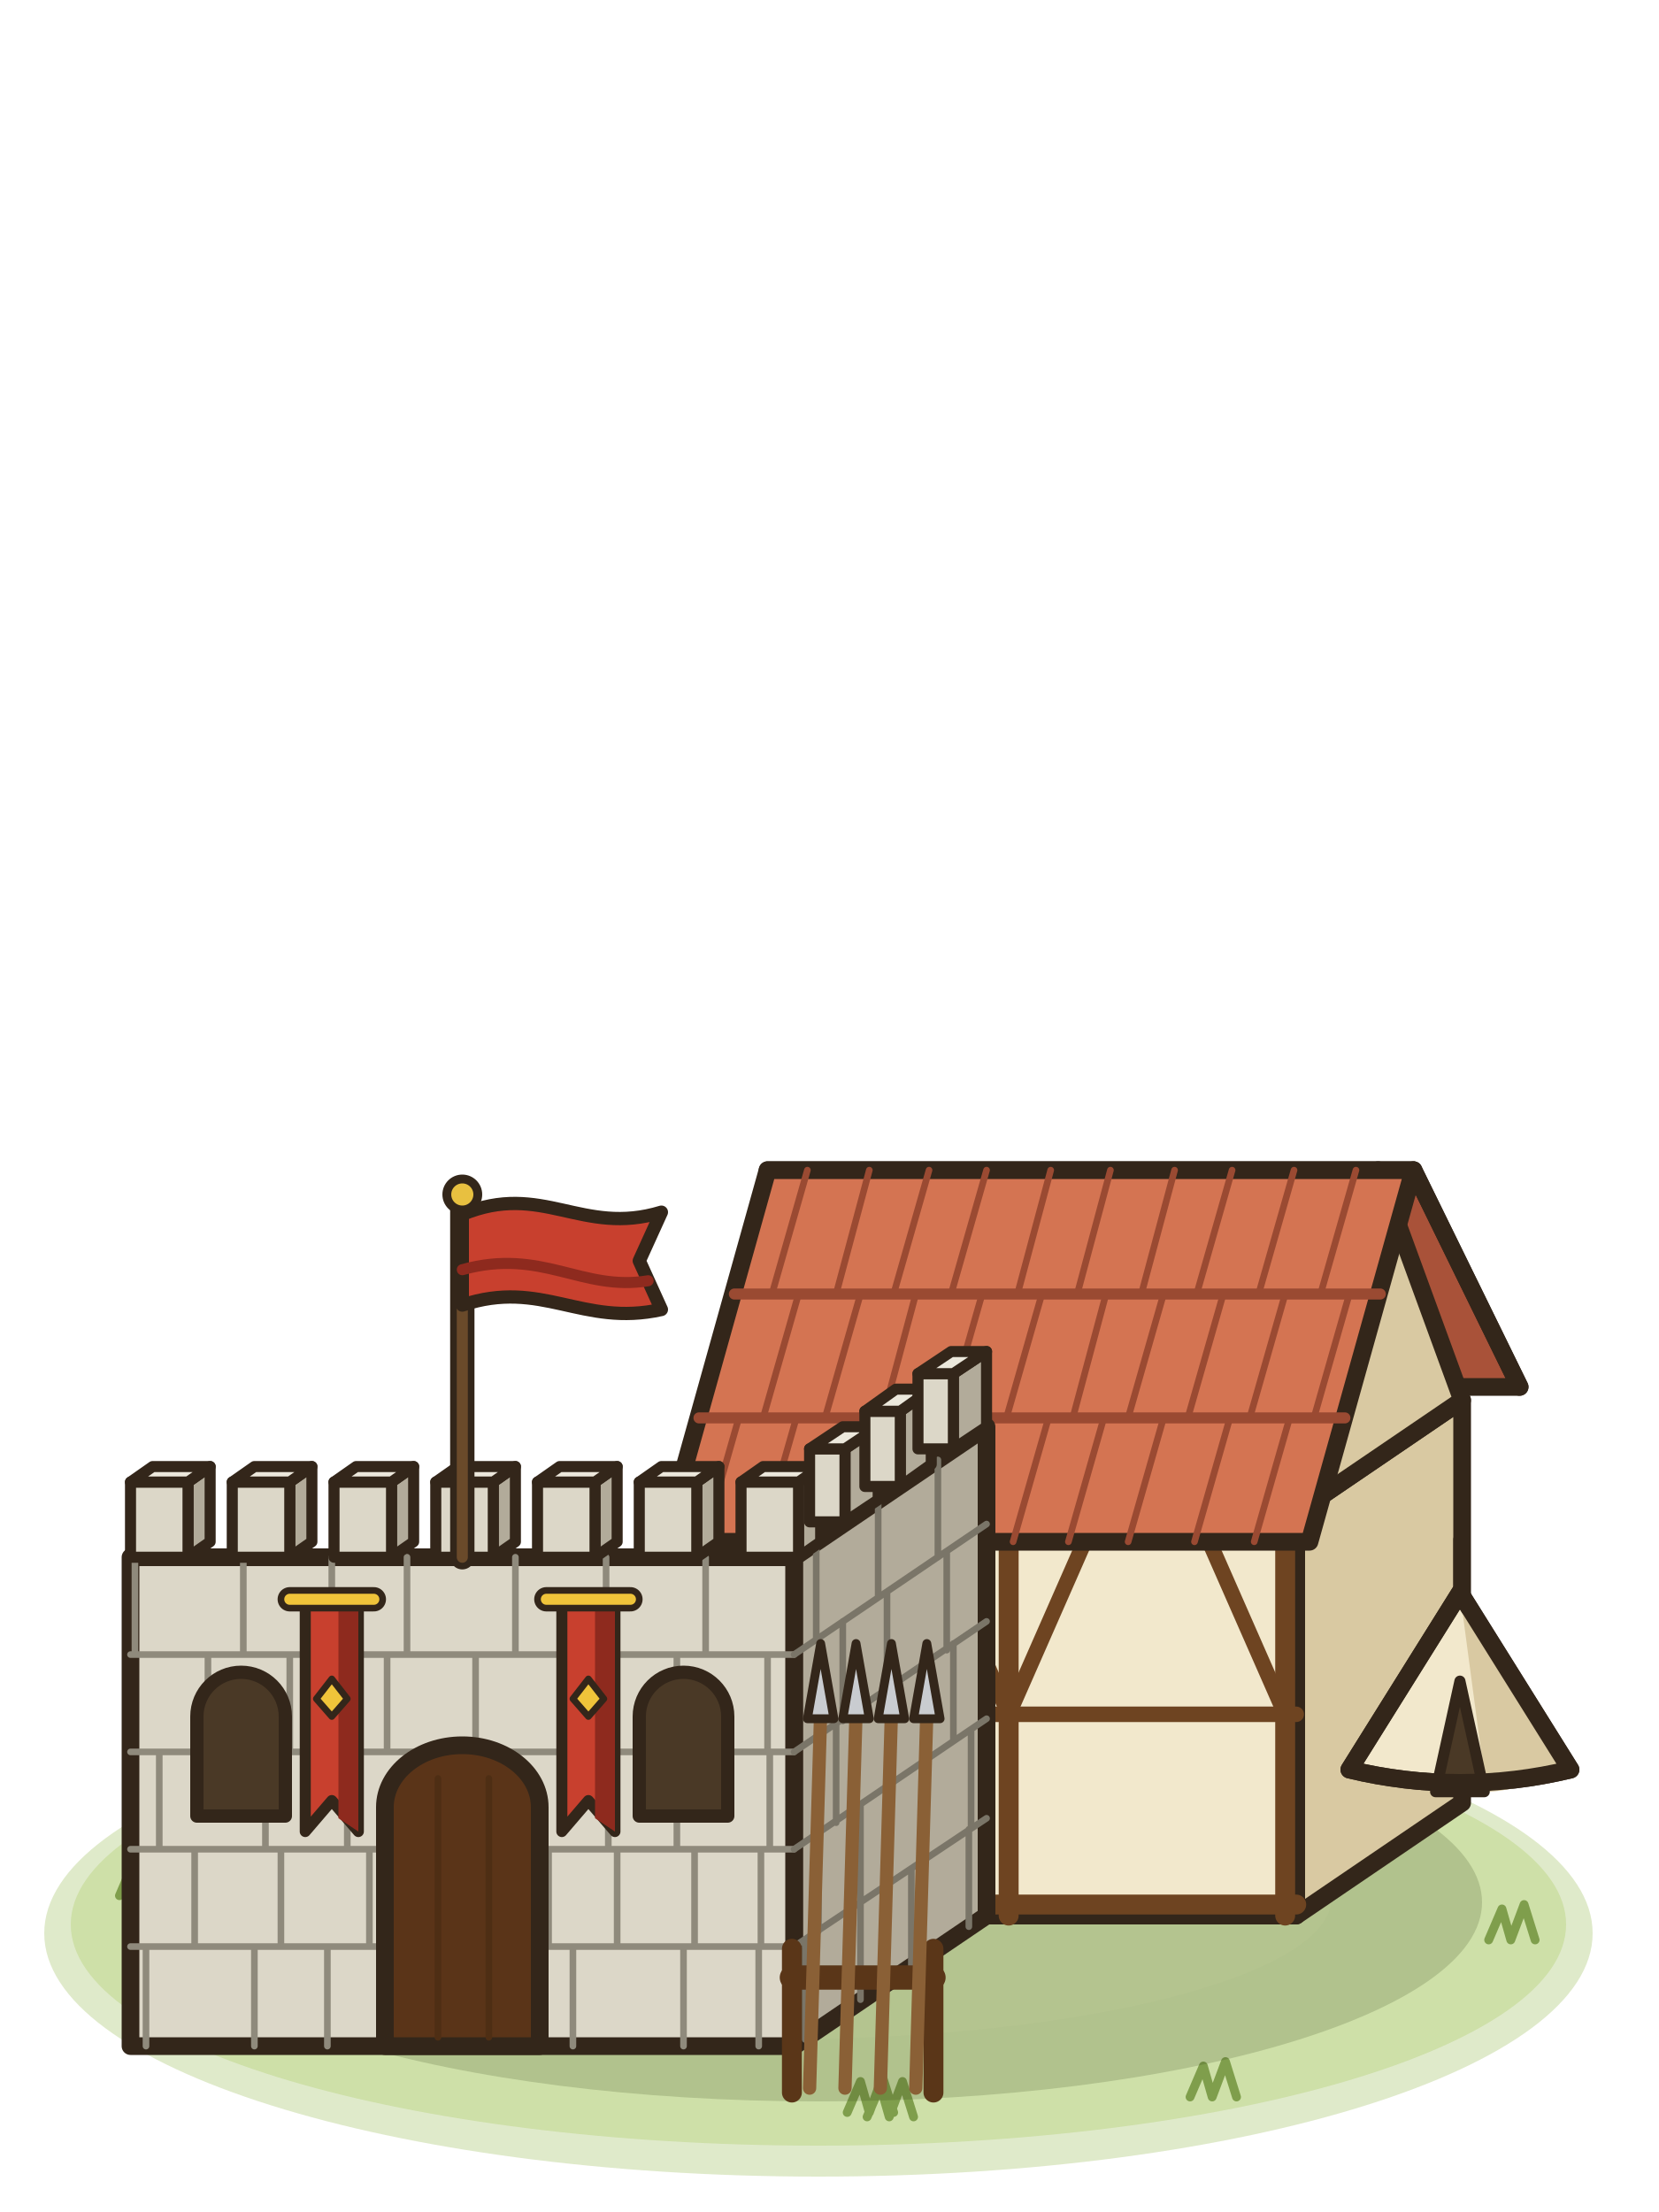
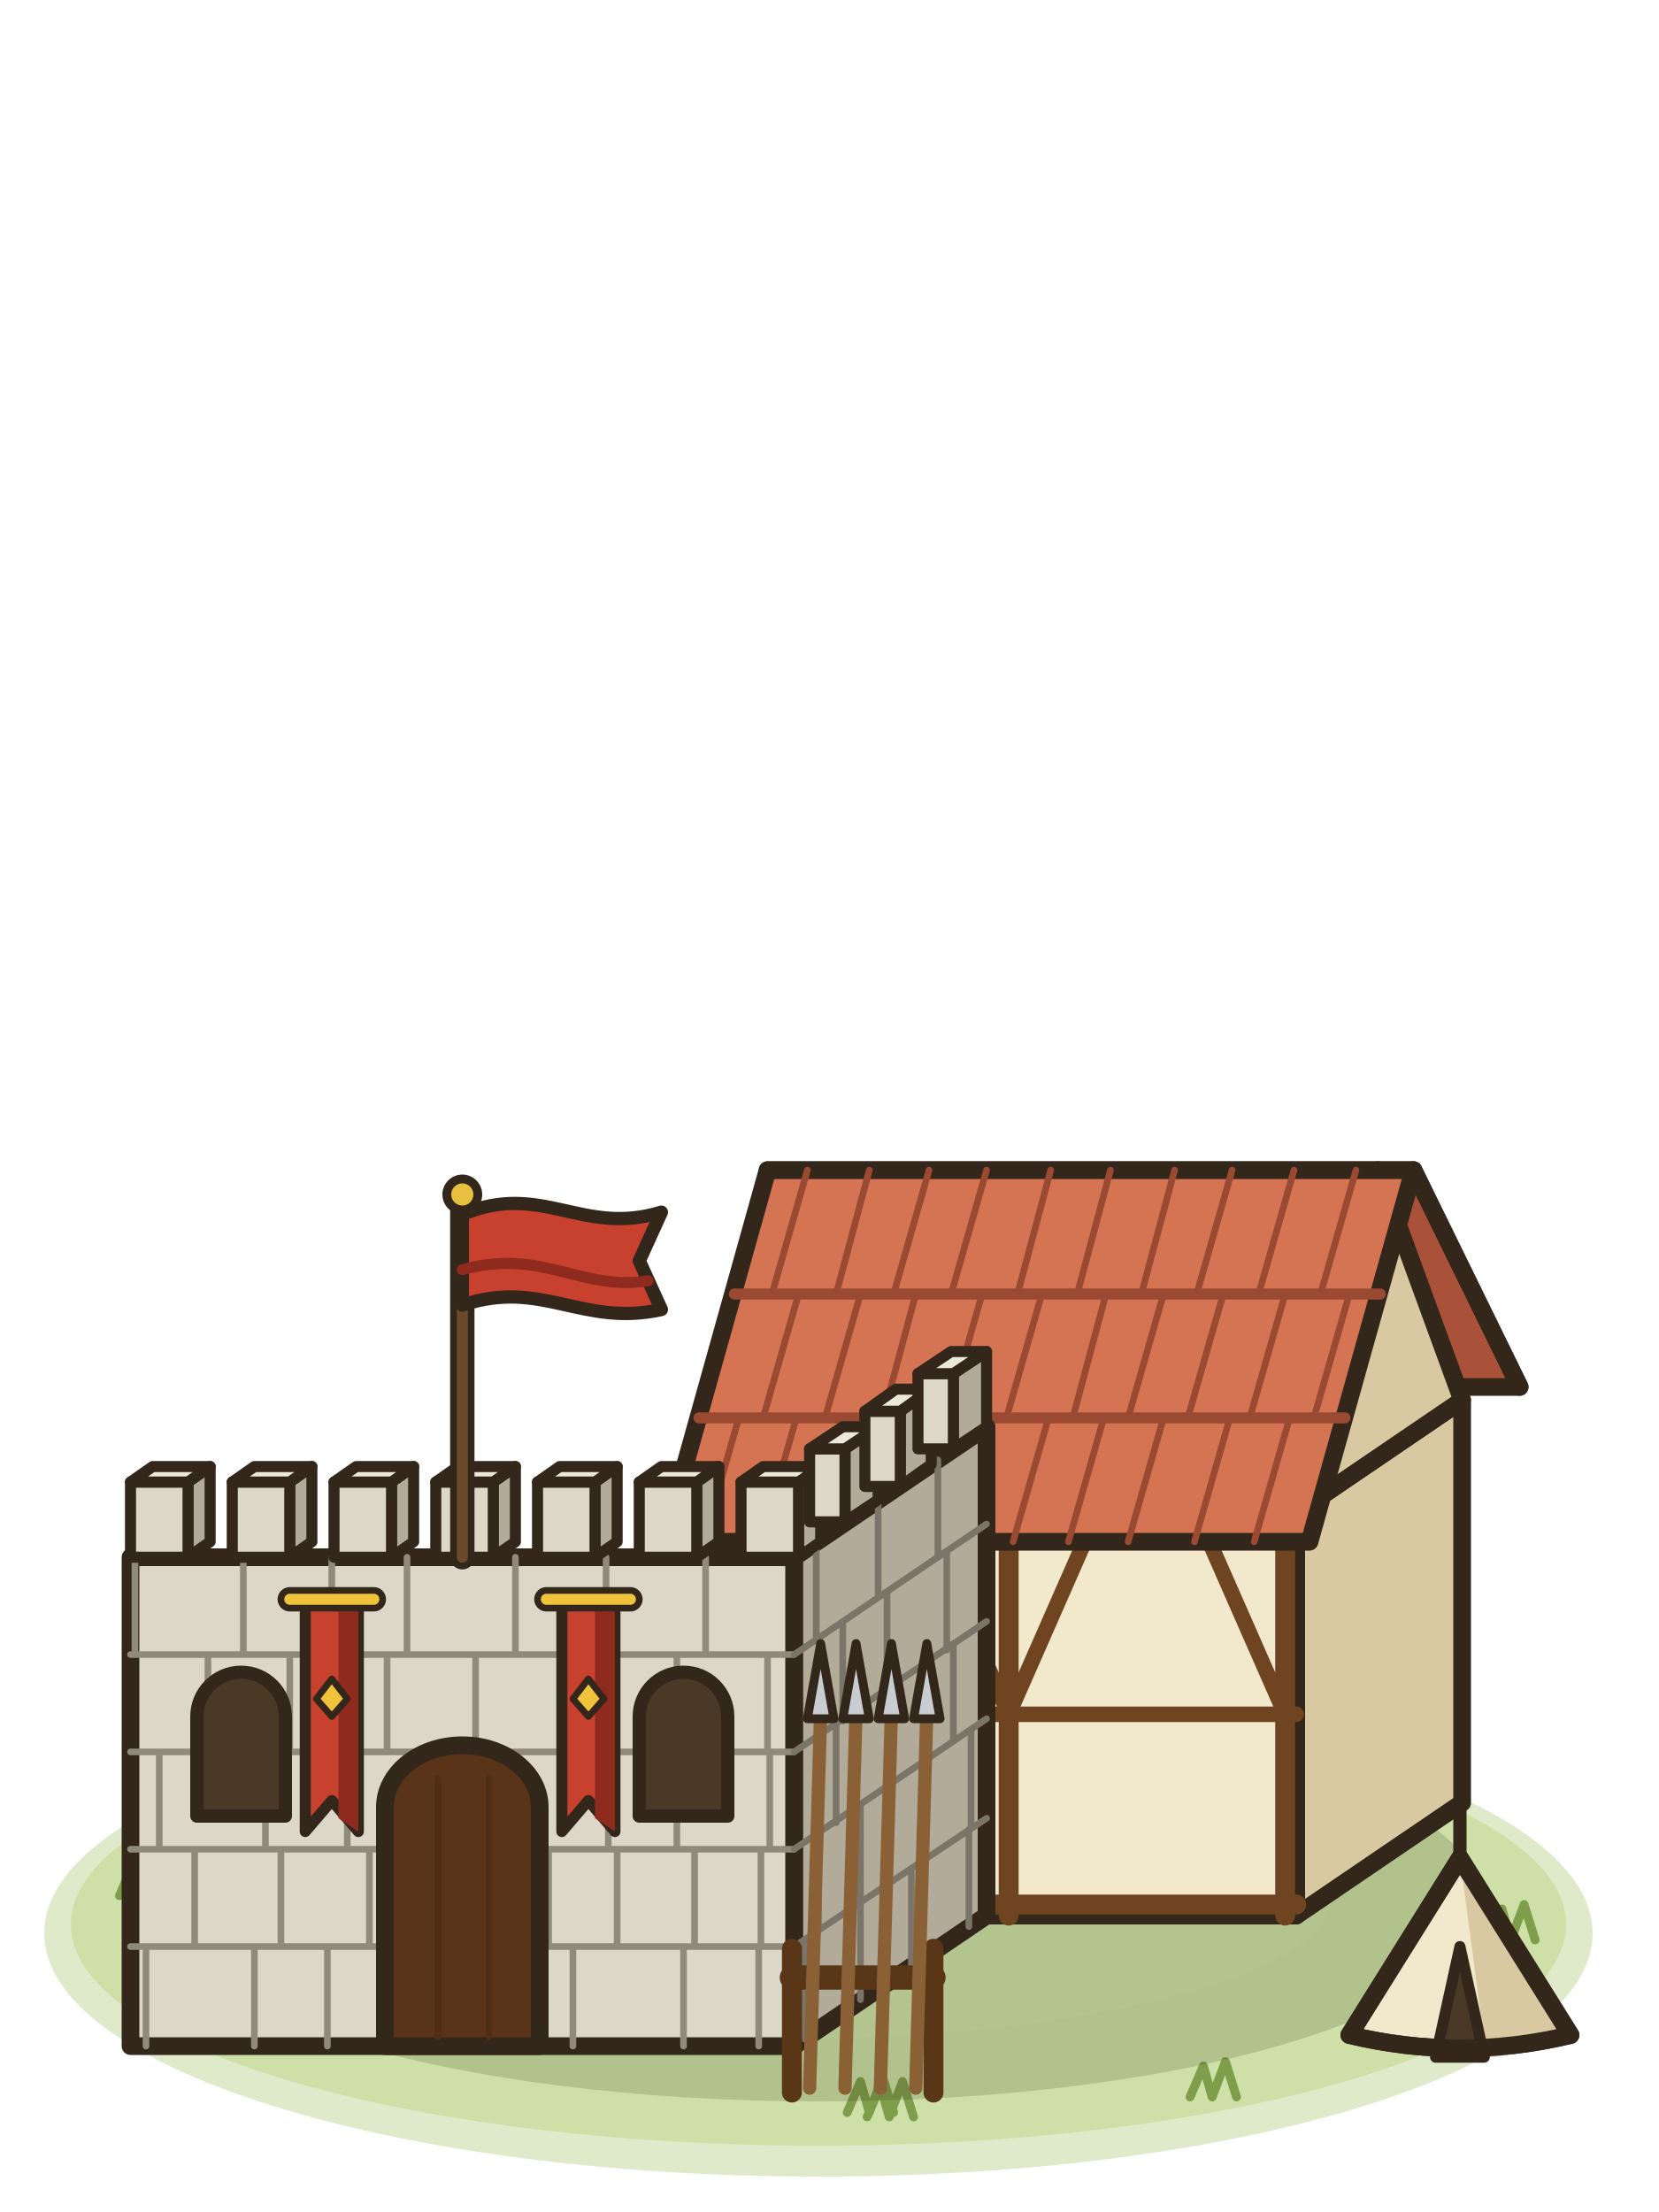
<svg xmlns="http://www.w3.org/2000/svg" viewBox="0 0 75 100">
  <g stroke="#33261a" stroke-width=".8" stroke-linejoin="round" stroke-linecap="round">
    <ellipse cx="37" cy="87.4" rx="35" ry="11" fill="#b9d08a" stroke="none" opacity=".45" />
    <ellipse cx="37" cy="87" rx="33.8" ry="10" fill="#c8dc9c" stroke="none" opacity=".75" />
    <ellipse cx="35" cy="85.8" rx="25.2" ry="6.4" fill="#d4e4ac" stroke="none" opacity=".7" />
    <path d="M38.3,95.5l.6-1.4,.4,1.4,.6-1.6,.5,1.6m-28.5-13.3l.6-1.4,.4,1.4,.6-1.6,.5,1.6m53.3,5.5l.6-1.4,.4,1.4,.6-1.6,.5,1.6m-30.2,8l.6-1.4,.4,1.4,.6-1.6,.5,1.6m10-16.5l.6-1.4,.4,1.4,.6-1.6,.5,1.6m.4,15.6l.6-1.4,.4,1.4,.6-1.6,.5,1.6m-50.5-9.1l.6-1.4,.4,1.4,.6-1.6,.5,1.6" fill="none" stroke="#7f9e4c" stroke-width=".4" />
    <ellipse cx="37" cy="86" rx="30" ry="9" fill="#2a3a10" stroke="none" opacity=".18" />
    <path d="M58.6,86.6l7.5-5.1,0-18.2-7.5,5.1Z" fill="#d9c9a2" />
    <path d="M32.6,86.6l26,0,0-18.2-26,0Z" fill="#f2e8cc" />
    <path d="M32.6,68.4l26,0m-26,17.7l26,0" fill="none" stroke="#6e4421" stroke-width=".9" />
    <path d="M32.6,77.5l26,0" fill="none" stroke="#6e4421" stroke-width=".7" />
    <path d="M33.1,86.6l0-18.2m12.5,18.2l0-18.2m12.5,18.2l0-18.2" fill="none" stroke="#6e4421" stroke-width=".9" />
    <path d="M33.1,77.5l4-9.1m8.5,9.1l-4-9.1m4,9.1l4-9.1m8.5,9.1l-4-9.1" fill="none" stroke="#6e4421" stroke-width=".7" />
    <path d="M34.7,52.9l29.2,0,4.8,9.8-29.2,0Z" fill="#a95239" />
    <path d="M58.6,68.4l7.5-5.1-3.8-10.4Z" fill="#d9c9a2" />
    <path d="M30,69.7l29.2,0,4.7-16.8-29.2,0Z" fill="#d47452" />
    <path d="M31.6,64.1l29.2,0m-27.6-5.6l29.2,0" fill="none" stroke="#9a4a32" stroke-width=".5" />
    <path d="M31.8,69.7l1.6-5.6m1,5.6l1.6-5.6m1.4,5.6l1.6-5.6m1.1,5.6l1.6-5.6m1.4,5.6l1.5-5.6m1.2,5.6l1.6-5.6m.9,5.6l1.6-5.6m1.1,5.6l1.6-5.6m1.4,5.6l1.6-5.6m1.1,5.6l1.6-5.6m-23.8,0l1.6-5.6m1.2,5.6l1.6-5.6m1,5.6l1.5-5.6m1.4,5.6l1.6-5.6m1.1,5.6l1.6-5.6m1.4,5.6l1.5-5.6m1,5.6l1.6-5.6m1.1,5.6l1.6-5.6m1.2,5.6l1.6-5.6m1.3,5.6l1.6-5.6m-26.1,0l1.6-5.6m1.3,5.6l1.5-5.6m1.1,5.6l1.6-5.6m1,5.6l1.6-5.6m1.4,5.6l1.5-5.6m1.2,5.6l1.5-5.6m1.4,5.6l1.5-5.6m1,5.6l1.6-5.6m1.2,5.6l1.6-5.6m1.2,5.6l1.6-5.6" fill="none" stroke="#9a4a32" stroke-width=".3" />
    <path d="M68.7,62.7l-4.8-9.8" fill="none" stroke-width=".8" />
-     <path d="M61,80L66,72L71,80Q66,81.2 61,80Z" fill="#f2e8cc" />
-     <path d="M66,72L71,80Q68.5,81 67.2,81Z" fill="#d9c9a2" stroke="none" />
-     <path d="M64.9,81l1.1-5,1.1,5Z" fill="#4a3926" stroke-width=".5" />
-     <path d="M61,80L66,72L71,80Q66,81.2 61,80Z" fill="none" />
-     <path d="M66,72l0-2.4" fill="none" stroke-width=".6" />
+     <path d="M61,92L66,84L71,92Q66,93.2 61,92Z" fill="#f2e8cc" />
+     <path d="M66,84L71,92Q68.5,93 67.2,93Z" fill="#d9c9a2" stroke="none" />
+     <path d="M64.9,93l1.1-5,1.1,5Z" fill="#4a3926" stroke-width=".5" />
+     <path d="M61,92L66,84L71,92Q66,93.2 61,92Z" fill="none" />
+     <path d="M66,84l0-2.4" fill="none" stroke-width=".6" />
    <path d="M35.9,92.5l8.7-5.9,0-22.1-8.7,5.9Z" fill="#b2ab9a" />
    <path d="M5.9,92.5l30,0,0-22.1-30,0Z" fill="#dcd7c8" />
    <path d="M5.9,88l30,0m-29.3,4.5l0-4.5m4.9,4.5l0-4.5m3.3,4.5l0-4.5m4.4,4.5l0-4.5m3.2,4.5l0-4.5m3.5,4.5l0-4.5m5,4.5l0-4.5m3.4,4.5l0-4.5m-28.4-4.4l30,0m-27.1,4.4l0-4.4m3.9,4.4l0-4.4m4,4.4l0-4.4m3.4,4.4l0-4.4m4.7,4.4l0-4.4m3.1,4.4l0-4.4m3.5,4.4l0-4.4m3,4.4l0-4.4m-28.5-4.4l30,0m-28.7,4.4l0-4.4m4.8,4.4l0-4.4m3.7,4.4l0-4.4m3.3,4.4l0-4.4m3.5,4.4l0-4.4m5,4.4l0-4.4m3.1,4.4l0-4.4m4.2,4.4l0-4.4m-28.9-4.4l30,0m-26.5,4.4l0-4.4m3.7,4.4l0-4.4m4.4,4.4l0-4.4m4,4.4l0-4.4m4.3,4.4l0-4.4m4.8,4.4l0-4.4m4.1,4.4l0-4.4m-28.6,0l0-4.4m4.9,4.4l0-4.4m4,4.4l0-4.4m3.4,4.4l0-4.4m4.9,4.4l0-4.4m4.1,4.4l0-4.4m4.5,4.4l0-4.4" fill="none" stroke="#8f8a7c" stroke-width=".3" />
    <path d="M35.9,88l8.7-5.8m-8.2,10l0-4.5m2.5,2.7l0-4.4m2.3,2.9l0-4.4m2.6,2.6l0-4.4m-7.9,.9l8.7-5.9m-7.6,9.6l0-4.4m1.9,3.2l0-4.5m2.9,2.5l0-4.4m2.1,2.9l0-4.4m-8,1l8.7-5.9m-6.8,9.1l0-4.5m2.4,2.8l0-4.4m2.9,2.4l0-4.4m-7.2,.5l8.7-5.9m-6.5,8.9l0-4.5m2,3.1l0-4.4m2.7,2.6l0-4.4m-5.9,3.9l0-4.4m2.8,2.5l0-4.4m2.7,2.6l0-4.4" fill="none" stroke="#7a7568" stroke-width=".3" />
    <path d="M17.4,92.5V81.7A3.5,2.8 0 0 1 24.4,81.7V92.5Z" fill="#5a3418" />
    <path d="M19.8,92.1l0-11.7m2.3,11.7l0-11.7" fill="none" stroke="#4e2e14" stroke-width=".3" />
    <path d="M8.9,82.1V77.6A2,2 0 0 1 12.9,77.6V82.1Z" fill="#4a3926" stroke-width=".6" />
    <path d="M28.9,82.1V77.6A2,2 0 0 1 32.9,77.6V82.1Z" fill="#4a3926" stroke-width=".6" />
    <path d="M13.8,72.4l2.4,0,0,10.4-1.2-1.4-1.2,1.4Z" fill="#c8402e" stroke-width=".5" />
    <path d="M15.3,72.4l.9,0,0,10.4-.9-.6Z" fill="#8e2a1e" stroke="none" />
    <path d="M15,75.9l.7,.9-.7,.8-.7-.8Z" fill="#f0c43a" stroke-width=".3" />
    <path d="M13.1,72.3l3.8,0" fill="none" stroke="#33261a" stroke-width="1.1" />
    <path d="M13.1,72.3l3.8,0" fill="none" stroke="#f0c43a" stroke-width=".5" />
    <path d="M25.4,72.4l2.4,0,0,10.4-1.2-1.4-1.2,1.4Z" fill="#c8402e" stroke-width=".5" />
    <path d="M26.9,72.4l.9,0,0,10.4-.9-.6Z" fill="#8e2a1e" stroke="none" />
    <path d="M26.6,75.9l.7,.9-.7,.8-.7-.8Z" fill="#f0c43a" stroke-width=".3" />
    <path d="M24.7,72.3l3.8,0" fill="none" stroke="#33261a" stroke-width="1.1" />
    <path d="M24.7,72.3l3.8,0" fill="none" stroke="#f0c43a" stroke-width=".5" />
    <path d="M8.5,70.4l1-.7,0-3.4-1,.7Z" fill="#b2ab9a" stroke-width=".5" />
    <path d="M5.9,70.4l2.6,0,0-3.4-2.6,0Z" fill="#dcd7c8" stroke-width=".5" />
    <path d="M5.9,67l2.6,0,1-.7-2.6,0Z" fill="#ece8dc" stroke-width=".5" />
    <path d="M13.1,70.4l1-.7,0-3.4-1,.7Z" fill="#b2ab9a" stroke-width=".5" />
    <path d="M10.5,70.4l2.6,0,0-3.4-2.6,0Z" fill="#dcd7c8" stroke-width=".5" />
    <path d="M10.5,67l2.6,0,1-.7-2.6,0Z" fill="#ece8dc" stroke-width=".5" />
    <path d="M17.7,70.4l1-.7,0-3.4-1,.7Z" fill="#b2ab9a" stroke-width=".5" />
    <path d="M15.1,70.4l2.6,0,0-3.4-2.6,0Z" fill="#dcd7c8" stroke-width=".5" />
    <path d="M15.1,67l2.6,0,1-.7-2.6,0Z" fill="#ece8dc" stroke-width=".5" />
    <path d="M22.3,70.4l1-.7,0-3.4-1,.7Z" fill="#b2ab9a" stroke-width=".5" />
    <path d="M19.7,70.4l2.6,0,0-3.4-2.6,0Z" fill="#dcd7c8" stroke-width=".5" />
    <path d="M19.7,67l2.6,0,1-.7-2.6,0Z" fill="#ece8dc" stroke-width=".5" />
    <path d="M26.9,70.4l1-.7,0-3.4-1,.7Z" fill="#b2ab9a" stroke-width=".5" />
    <path d="M24.3,70.4l2.6,0,0-3.4-2.6,0Z" fill="#dcd7c8" stroke-width=".5" />
    <path d="M24.3,67l2.6,0,1-.7-2.6,0Z" fill="#ece8dc" stroke-width=".5" />
    <path d="M31.5,70.4l1-.7,0-3.4-1,.7Z" fill="#b2ab9a" stroke-width=".5" />
    <path d="M28.9,70.4l2.6,0,0-3.4-2.6,0Z" fill="#dcd7c8" stroke-width=".5" />
    <path d="M28.9,67l2.6,0,1-.7-2.6,0Z" fill="#ece8dc" stroke-width=".5" />
    <path d="M36.1,70.4l1-.7,0-3.4-1,.7Z" fill="#b2ab9a" stroke-width=".5" />
    <path d="M33.5,70.4l2.6,0,0-3.4-2.6,0Z" fill="#dcd7c8" stroke-width=".5" />
    <path d="M33.5,67l2.6,0,1-.7-2.6,0Z" fill="#ece8dc" stroke-width=".5" />
    <path d="M38.2,68.8l1.5-1,0-3.3-1.5,1Z" fill="#b2ab9a" stroke-width=".5" />
    <path d="M36.6,68.8l1.6,0,0-3.3-1.6,0Z" fill="#dcd7c8" stroke-width=".5" />
    <path d="M36.6,65.5l1.6,0,1.5-1-1.6,0Z" fill="#ece8dc" stroke-width=".5" />
    <path d="M40.7,67.2l1.4-1,0-3.4-1.4,1Z" fill="#b2ab9a" stroke-width=".5" />
    <path d="M39.1,67.2l1.6,0,0-3.4-1.6,0Z" fill="#dcd7c8" stroke-width=".5" />
    <path d="M39.1,63.8l1.6,0,1.4-1-1.6,0Z" fill="#ece8dc" stroke-width=".5" />
    <path d="M43.1,65.5l1.5-1,0-3.4-1.5,1Z" fill="#b2ab9a" stroke-width=".5" />
    <path d="M41.5,65.5l1.6,0,0-3.4-1.6,0Z" fill="#dcd7c8" stroke-width=".5" />
    <path d="M41.5,62.1l1.6,0,1.5-1-1.6,0Z" fill="#ece8dc" stroke-width=".5" />
    <path d="M20.9,70.4l0-16" fill="none" stroke="#33261a" stroke-width="1.1" />
    <path d="M20.9,70.4l0-16" fill="none" stroke="#6a4a2a" stroke-width=".5" />
    <path d="M20.9,54.9C24.5,53.4 26.3,55.9 29.9,54.8L28.9,57L29.9,59.2C26.3,60 24.5,57.8 20.9,59Z" fill="#c8402e" stroke-width=".6" />
    <path d="M20.9,57.4C24.5,56.4 26.3,58.4 29.3,57.9" fill="none" stroke="#8e2a1e" stroke-width=".5" />
    <circle cx="20.9" cy="54" r=".7" fill="#e8c040" stroke-width=".4" />
    <path d="M35.8,89.4l6.4,0" fill="none" stroke="#5a3618" stroke-width="1.1" />
    <path d="M35.8,94.6l0-6.5m6.4,6.5l0-6.5" fill="none" stroke="#5a3618" stroke-width=".9" />
    <path d="M36.6,94.4l.5-17" fill="none" stroke="#8a6036" stroke-width=".6" />
    <path d="M37.1,74.3l-.6,3.4,1.2,0Z" fill="#c9ccd0" stroke-width=".4" />
    <path d="M38.2,94.4l.5-17" fill="none" stroke="#8a6036" stroke-width=".6" />
    <path d="M38.7,74.3l-.6,3.4,1.2,0Z" fill="#c9ccd0" stroke-width=".4" />
    <path d="M39.8,94.4l.5-17" fill="none" stroke="#8a6036" stroke-width=".6" />
    <path d="M40.3,74.3l-.6,3.4,1.2,0Z" fill="#c9ccd0" stroke-width=".4" />
    <path d="M41.4,94.4l.5-17" fill="none" stroke="#8a6036" stroke-width=".6" />
    <path d="M41.9,74.3l-.6,3.4,1.2,0Z" fill="#c9ccd0" stroke-width=".4" />
    <path d="M-5.8,89.8l4.8,0" fill="none" stroke="#5a3618" stroke-width="1.1" />
    <path d="M-5.8,95l0-6.5m4.8,6.5l0-6.5" fill="none" stroke="#5a3618" stroke-width=".9" />
    <path d="M-5,94.9l.5-17.1" fill="none" stroke="#8a6036" stroke-width=".6" />
    <path d="M-4.5,74.7l-.6,3.4,1.2,0Z" fill="#c9ccd0" stroke-width=".4" />
    <path d="M-3.4,94.9l.5-17.1" fill="none" stroke="#8a6036" stroke-width=".6" />
    <path d="M-2.9,74.7l-.6,3.4,1.2,0Z" fill="#c9ccd0" stroke-width=".4" />
    <path d="M-1.8,94.9l.5-17.1" fill="none" stroke="#8a6036" stroke-width=".6" />
    <path d="M-1.3,74.7l-.6,3.4,1.2,0Z" fill="#c9ccd0" stroke-width=".4" />
  </g>
</svg>
